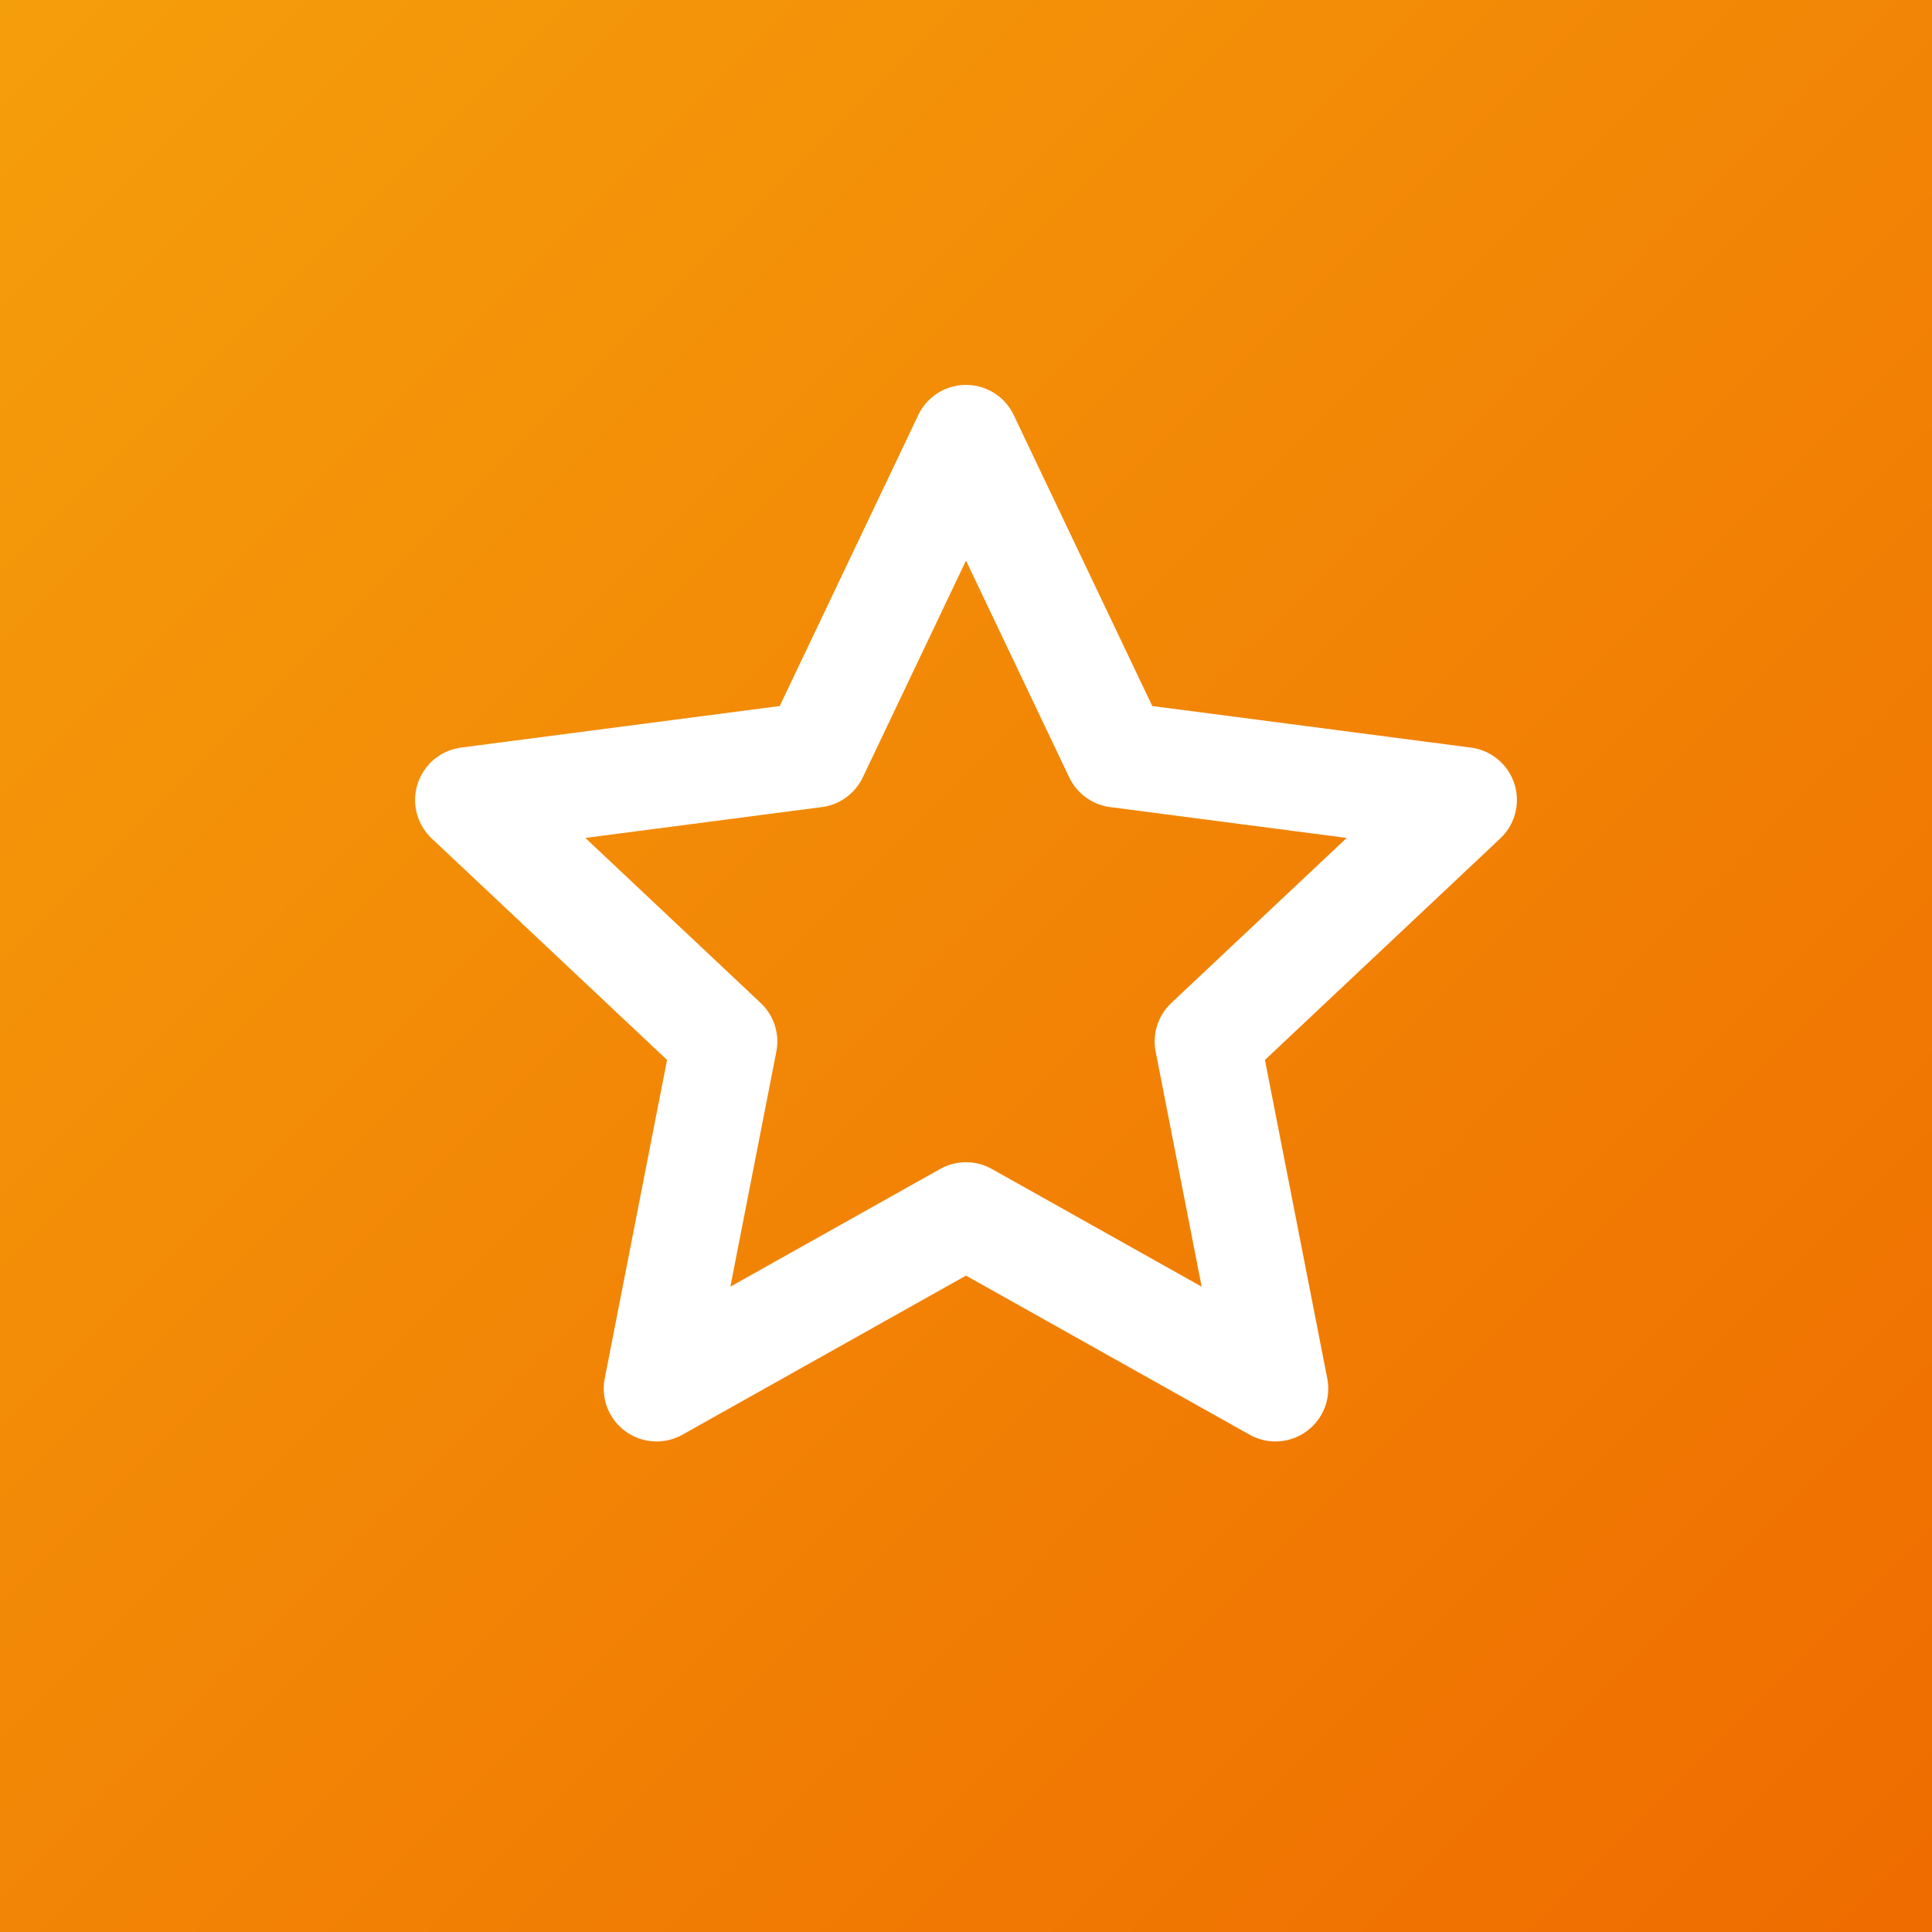
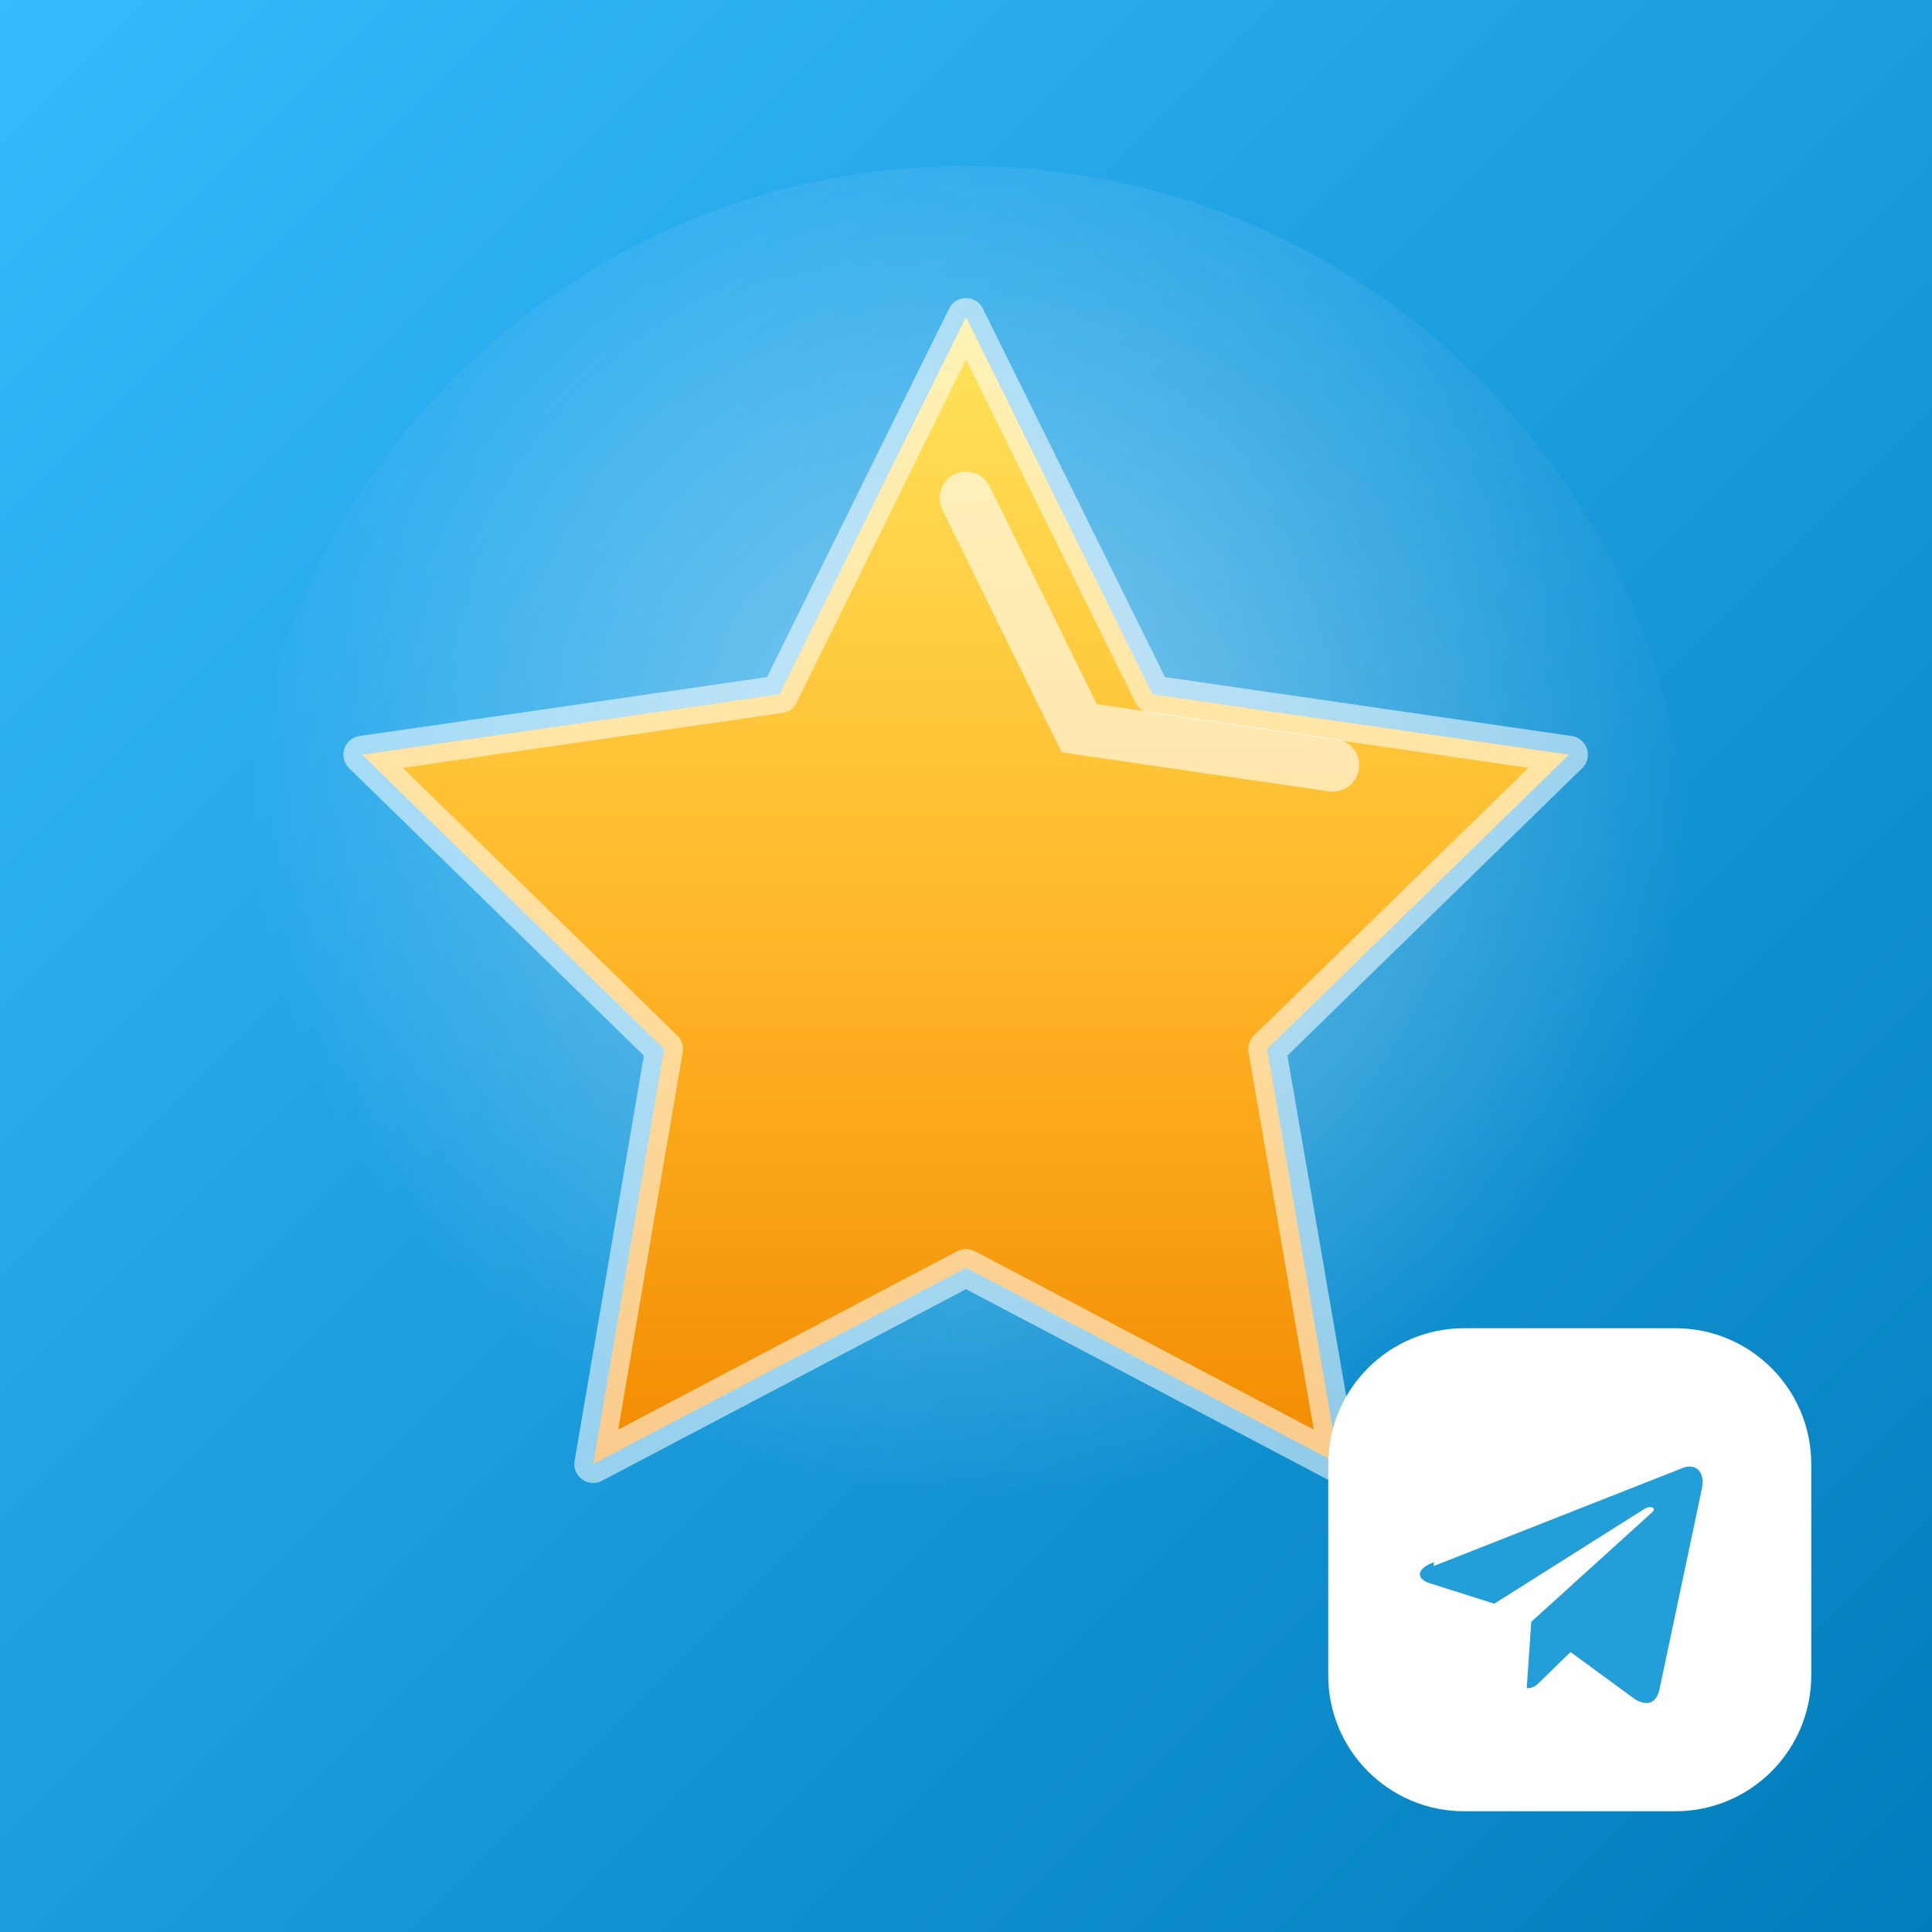
<svg xmlns="http://www.w3.org/2000/svg" viewBox="0 0 256 256">
  <defs>
    <linearGradient id="b" x1="0" y1="0" x2="1" y2="1">
-       <stop offset="0" stop-color="#f59e0b" />
-       <stop offset="1" stop-color="#ef6c00" />
+       <stop offset="0" stop-color="#37BBFE" />
+       <stop offset="1" stop-color="#007DBB" />
    </linearGradient>
+     <linearGradient id="g" x1="0" y1="0" x2="0" y2="1">
+       <stop offset="0" stop-color="#FFE45C" />
+       <stop offset=".55" stop-color="#FFB627" />
+       <stop offset="1" stop-color="#F28B00" />
+     </linearGradient>
+     <radialGradient id="h" cx=".5" cy=".42" r=".5">
+       <stop offset="0" stop-color="#fff" stop-opacity=".45" />
+       <stop offset="1" stop-color="#fff" stop-opacity="0" />
+     </radialGradient>
  </defs>
  <rect width="256" height="256" fill="url(#b)" />
-   <g fill="none" stroke="#fff" stroke-width="14" stroke-linecap="round" stroke-linejoin="round">
-     <path d="M128 58l20 42 46 6-34 32 9 46-41-23-41 23 9-46-34-32 46-6z" />
+   <circle cx="128" cy="118" r="96" fill="url(#h)" />
+   <path d="M128 42l24.7 50 55.2 8-40 39 9.5 55L128 168l-49.4 26 9.4-55-40-39 55.3-8z" fill="url(#g)" stroke="#fff" stroke-opacity=".55" stroke-width="5" stroke-linejoin="round" />
+   <path d="M128 66l15 30.5 33.6 4.9" fill="none" stroke="#fff" stroke-opacity=".6" stroke-width="7" stroke-linecap="round" />
+   <g transform="translate(176 176)">
+     <rect width="64" height="64" rx="18" fill="#fff" />
+     <path d="M14 31.5l33-13c1.6-.6 3 .4 2.5 2.8l-5.6 26.5c-.4 1.9-1.6 2.3-3.2 1.4l-8.6-6.3-4.1 4c-.5.5-.9.8-1.7.8l.6-8.8 16-14.5c.7-.6-.2-1-1.1-.4l-19.8 12.5-8.5-2.7c-1.9-.6-1.9-1.9.5-2.8z" fill="#229ED9" />
  </g>
</svg>
